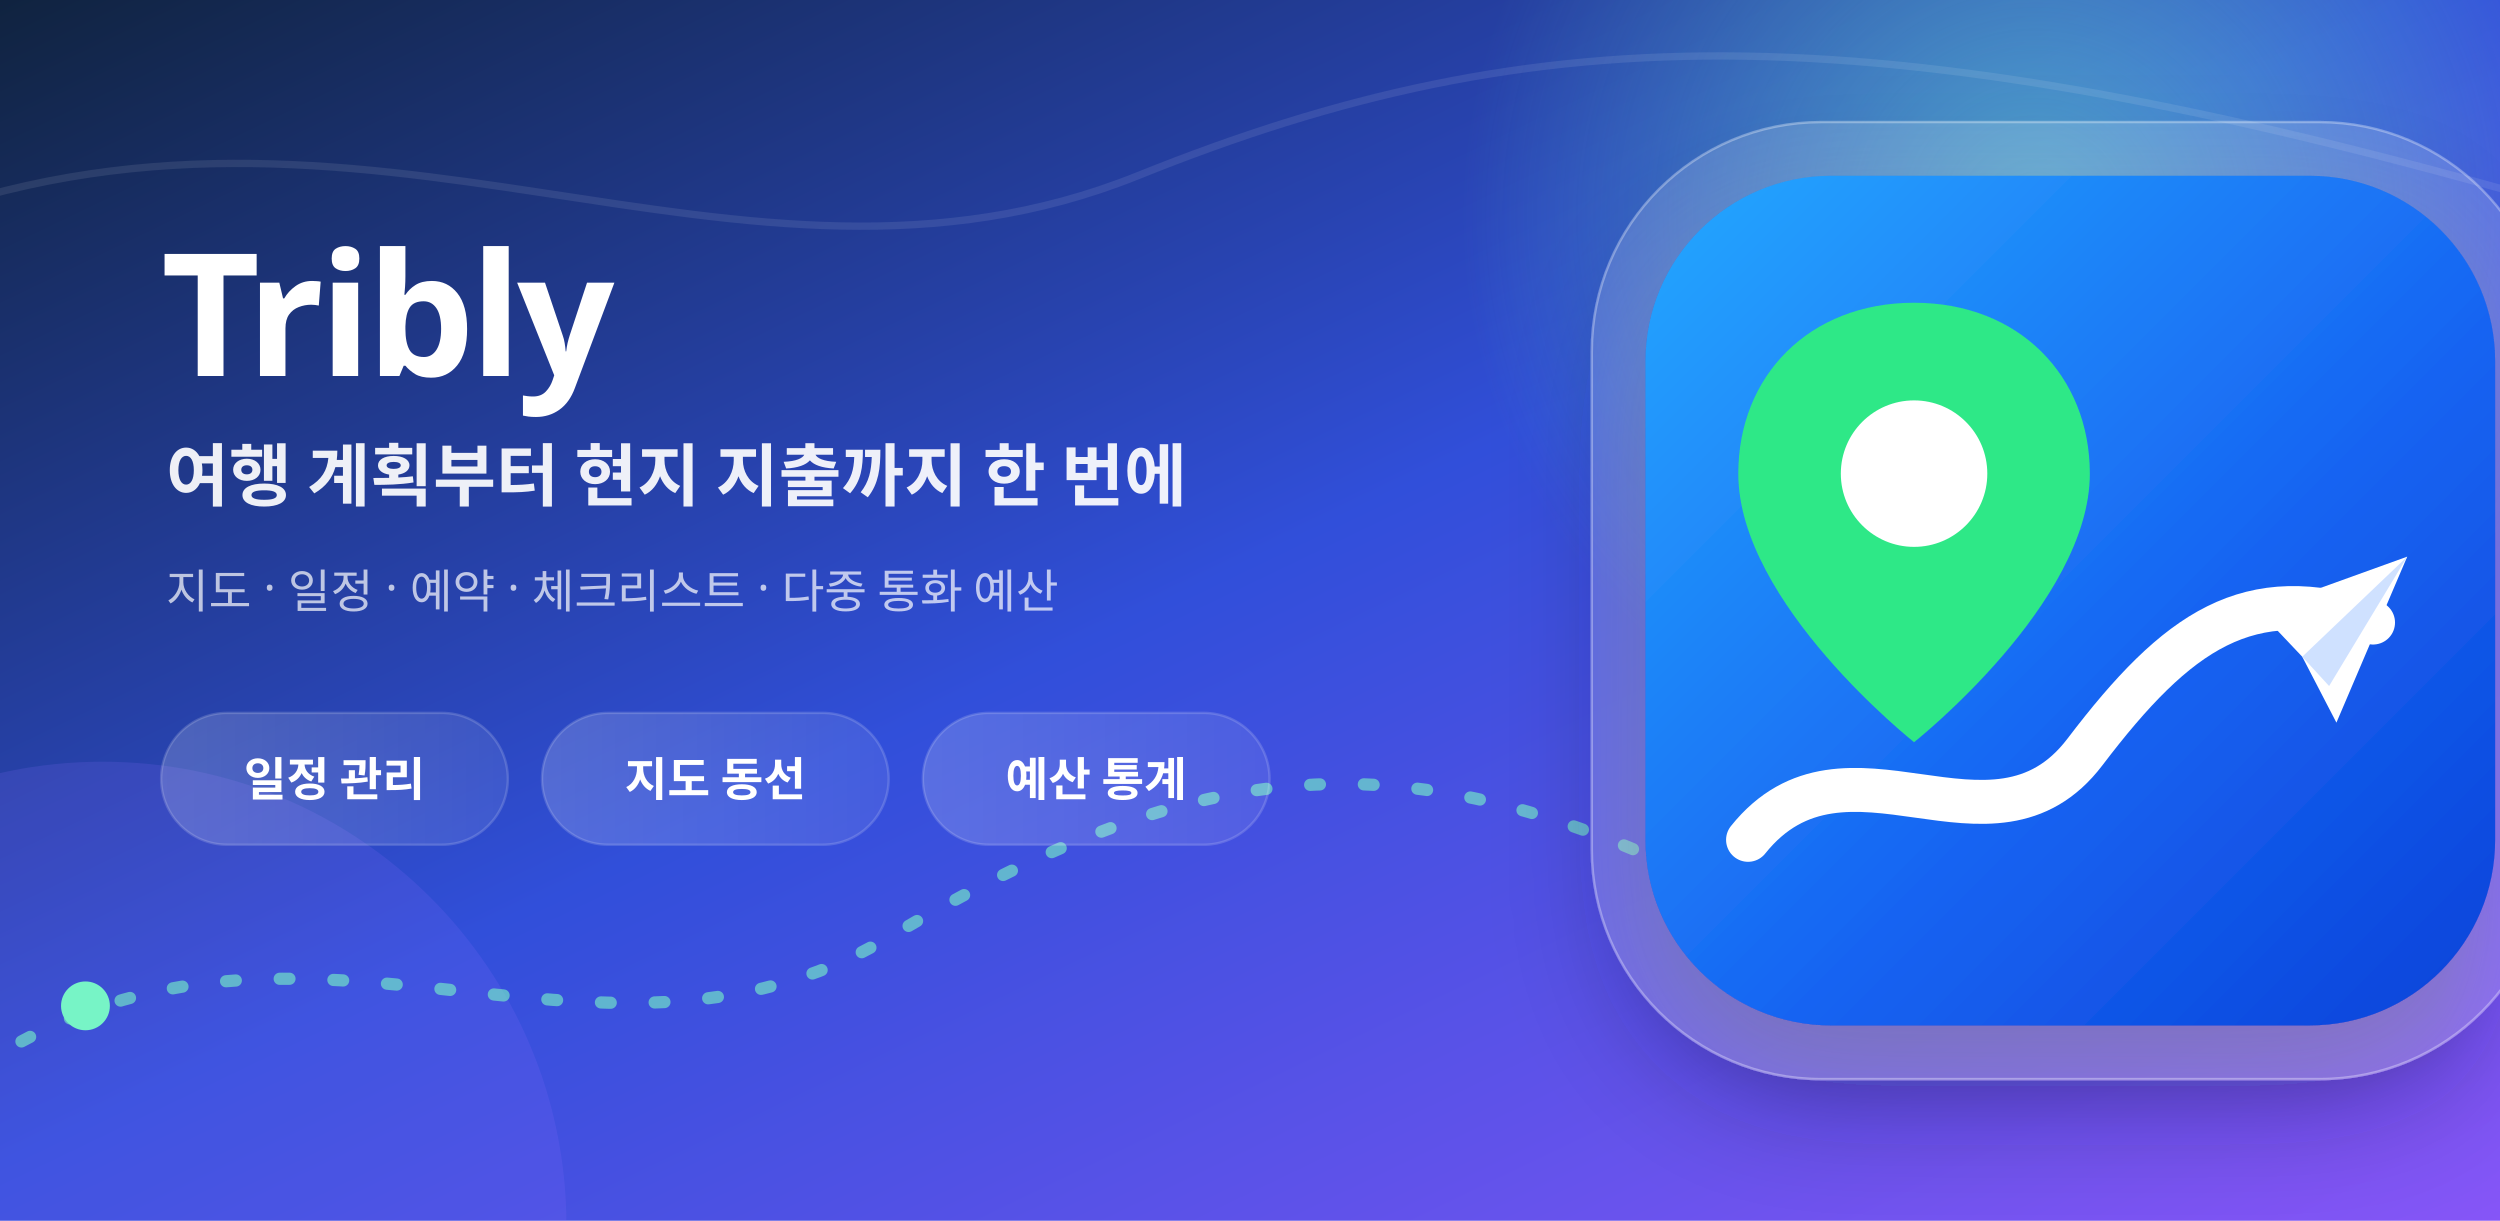
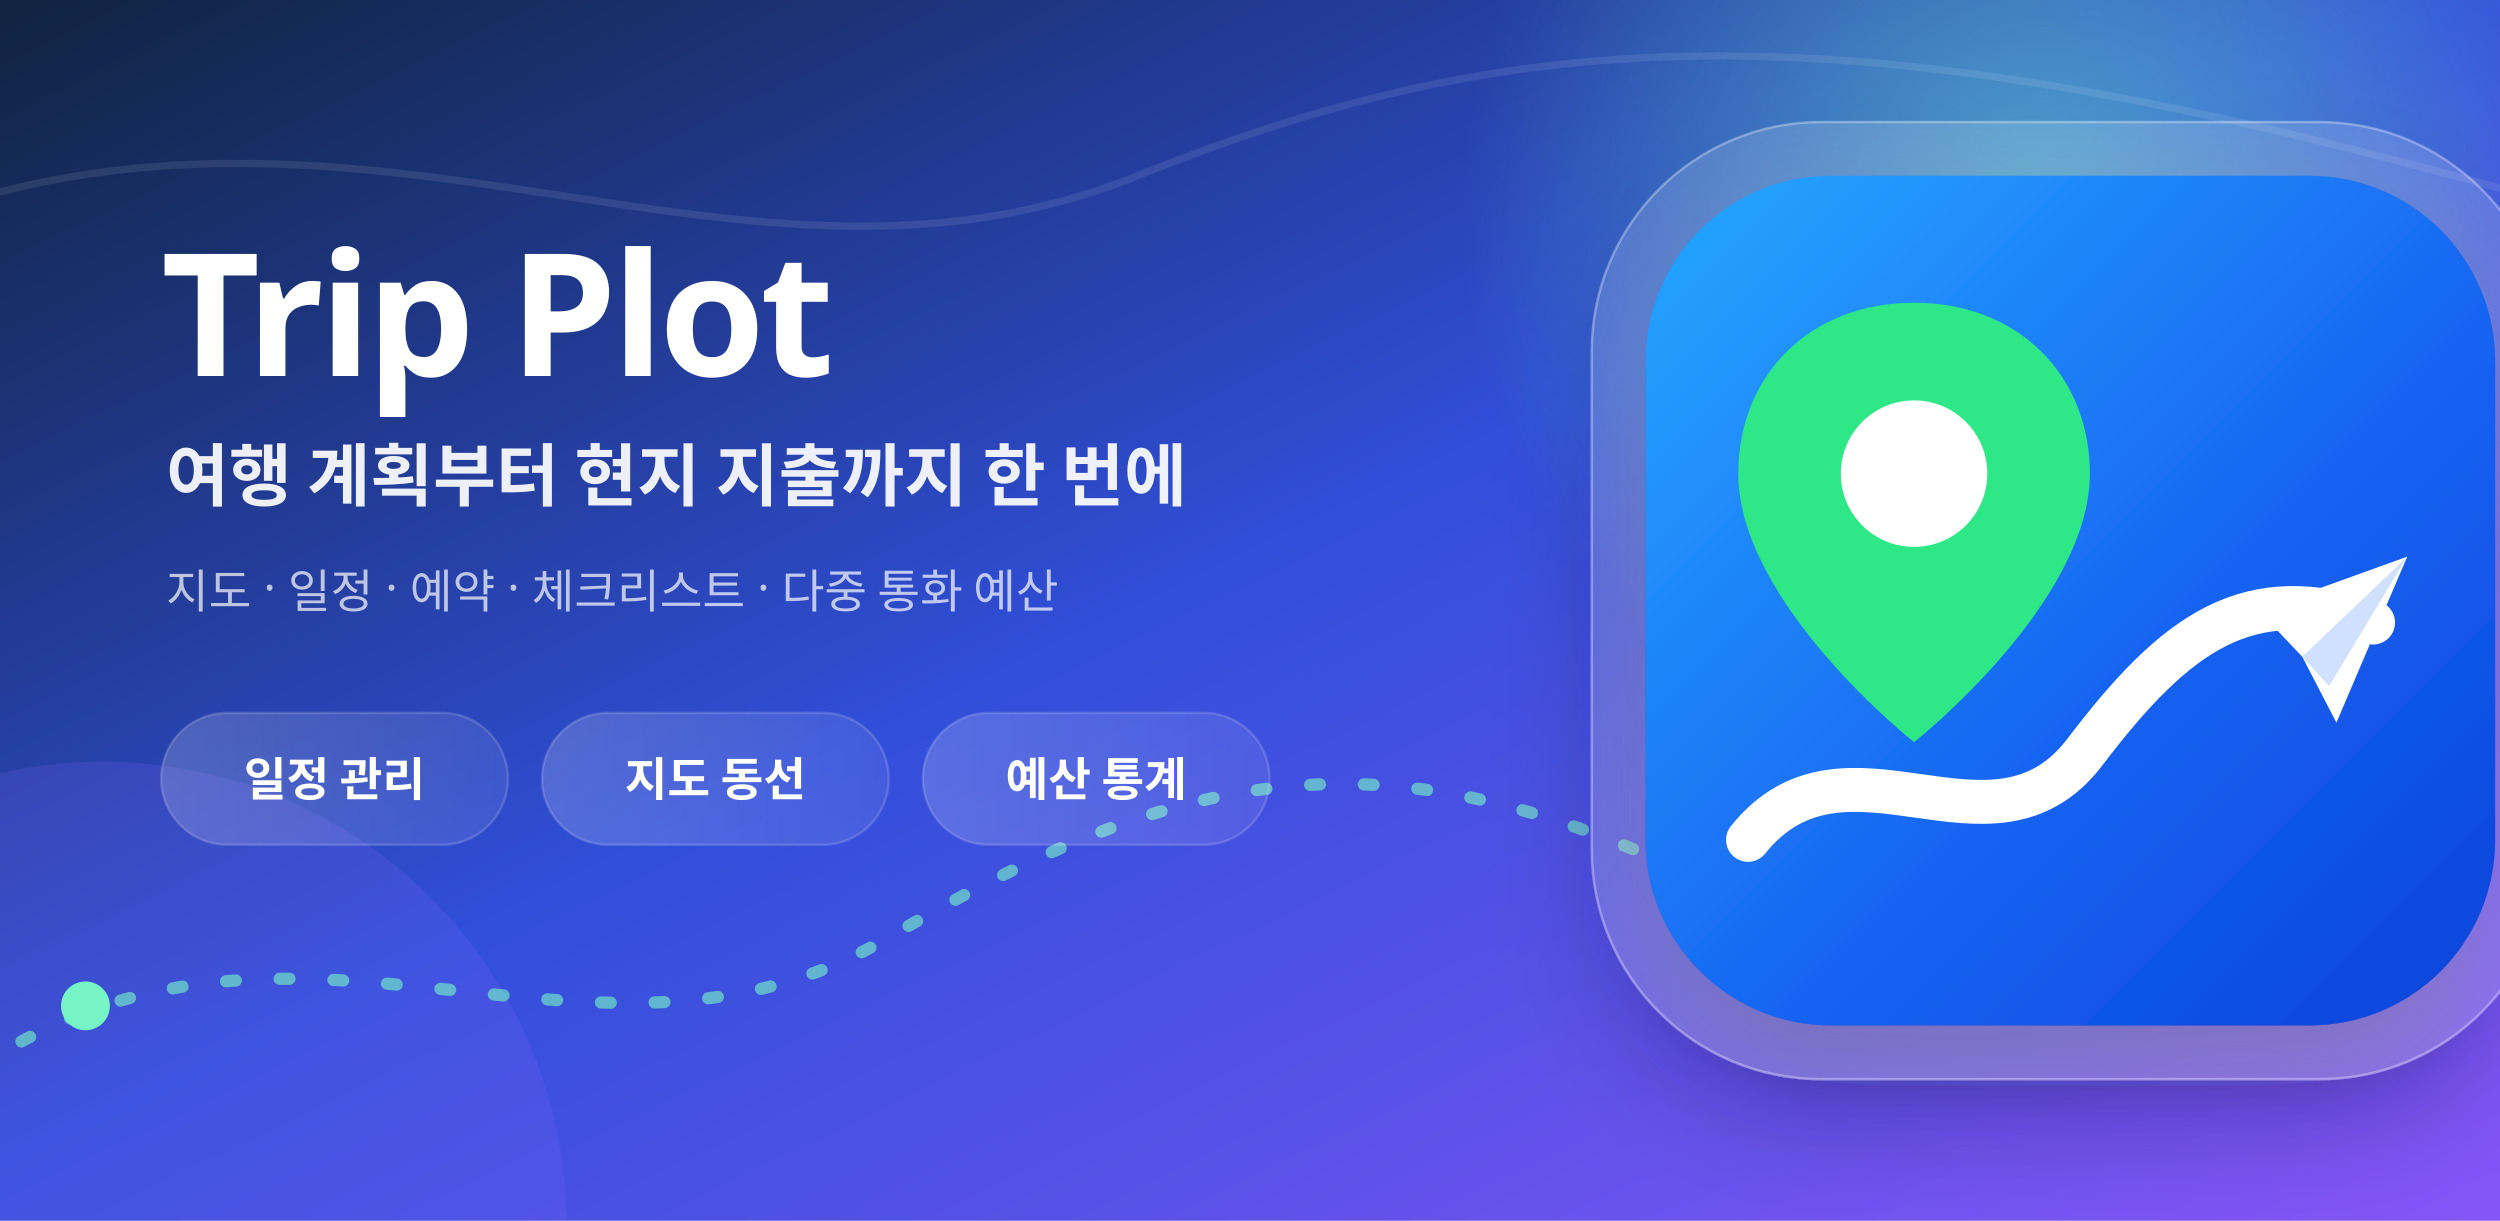
<svg xmlns="http://www.w3.org/2000/svg" width="1024" height="500" viewBox="0 0 1024 500">
  <defs>
    <linearGradient id="background" x1="0" y1="0" x2="1" y2="1">
      <stop offset="0" stop-color="#10233f" />
      <stop offset="0.48" stop-color="#314fda" />
      <stop offset="1" stop-color="#8655f7" />
    </linearGradient>
    <linearGradient id="pill" x1="0" y1="0" x2="1" y2="0">
      <stop offset="0" stop-color="#ffffff" stop-opacity="0.18" />
      <stop offset="1" stop-color="#ffffff" stop-opacity="0.08" />
    </linearGradient>
    <radialGradient id="glow">
      <stop offset="0" stop-color="#6df2c2" stop-opacity="0.52" />
      <stop offset="1" stop-color="#6df2c2" stop-opacity="0" />
    </radialGradient>
    <linearGradient id="iconBackground" x1="0" y1="0" x2="1" y2="1">
      <stop offset="0" stop-color="#26a8ff" />
      <stop offset="0.58" stop-color="#1764f2" />
      <stop offset="1" stop-color="#0a42d9" />
    </linearGradient>
    <filter id="shadow" x="-30%" y="-30%" width="160%" height="160%">
      <feDropShadow dx="0" dy="22" stdDeviation="24" flood-color="#09162c" flood-opacity="0.45" />
    </filter>
  </defs>
  <rect width="1024" height="500" fill="url(#background)" />
  <circle cx="834" cy="88" r="236" fill="url(#glow)" />
  <circle cx="42" cy="502" r="190" fill="#8f6cff" opacity="0.16" />
  <path d="M-42 92 C 150 18, 302 138, 466 72 S 768 2, 1062 88" fill="none" stroke="#ffffff" stroke-opacity="0.09" stroke-width="3" />
  <path d="M-10 438 C 120 350, 242 456, 364 384 S 570 298, 700 362" fill="none" stroke="#77f4c6" stroke-opacity="0.62" stroke-width="5" stroke-linecap="round" stroke-dasharray="4 18" />
  <circle cx="35" cy="412" r="10" fill="#77f4c6" />
  <circle cx="696" cy="362" r="10" fill="#ffffff" />
  <g font-family="Pretendard, Apple SD Gothic Neo, Noto Sans KR, sans-serif" fill="#ffffff">
-     <text x="66" y="154" font-size="70" font-weight="800" letter-spacing="-2">Tribly</text>
+     <text x="66" y="154" font-size="70" font-weight="800" letter-spacing="-2">Trip Plot</text>
    <text x="68" y="205" font-size="28" font-weight="600" opacity="0.92">여행 계획부터 현지 지출까지 한 번에</text>
    <text x="68" y="249" font-size="19" font-weight="500" opacity="0.70">지도 · 일정 · 예약 · 체크리스트 · 다중 통화 예산</text>
  </g>
  <g transform="translate(66 292)" font-family="Pretendard, Apple SD Gothic Neo, Noto Sans KR, sans-serif" font-size="19" font-weight="700" fill="#ffffff">
    <rect width="142" height="54" rx="27" fill="url(#pill)" stroke="#ffffff" stroke-opacity="0.16" />
    <text x="71" y="34" text-anchor="middle">일정 관리</text>
    <rect x="156" width="142" height="54" rx="27" fill="url(#pill)" stroke="#ffffff" stroke-opacity="0.16" />
    <text x="227" y="34" text-anchor="middle">지도 동선</text>
    <rect x="312" width="142" height="54" rx="27" fill="url(#pill)" stroke="#ffffff" stroke-opacity="0.16" />
    <text x="383" y="34" text-anchor="middle">예산 통계</text>
  </g>
  <g filter="url(#shadow)">
    <rect x="652" y="50" width="392" height="392" rx="94" fill="#ffffff" fill-opacity="0.14" stroke="#ffffff" stroke-opacity="0.32" />
    <rect x="674" y="72" width="348" height="348" rx="76" fill="url(#iconBackground)" />
    <path d="M716 344 C 756 294, 816 358, 854 308 S 921 238, 972 255" fill="none" stroke="#ffffff" stroke-width="18" stroke-linecap="round" />
    <path d="M784 124 C 741 124, 712 154, 712 194 C 712 247, 784 304, 784 304 C 784 304, 856 247, 856 194 C 856 154, 827 124, 784 124 Z" fill="#2ee887" />
    <circle cx="784" cy="194" r="30" fill="#ffffff" />
    <path d="M925 250 L 986 228 L 957 296 L 943 269 L 925 250 Z" fill="#ffffff" />
    <path d="M943 269 L 986 228 L 954 281 Z" fill="#cfe1ff" />
  </g>
</svg>
